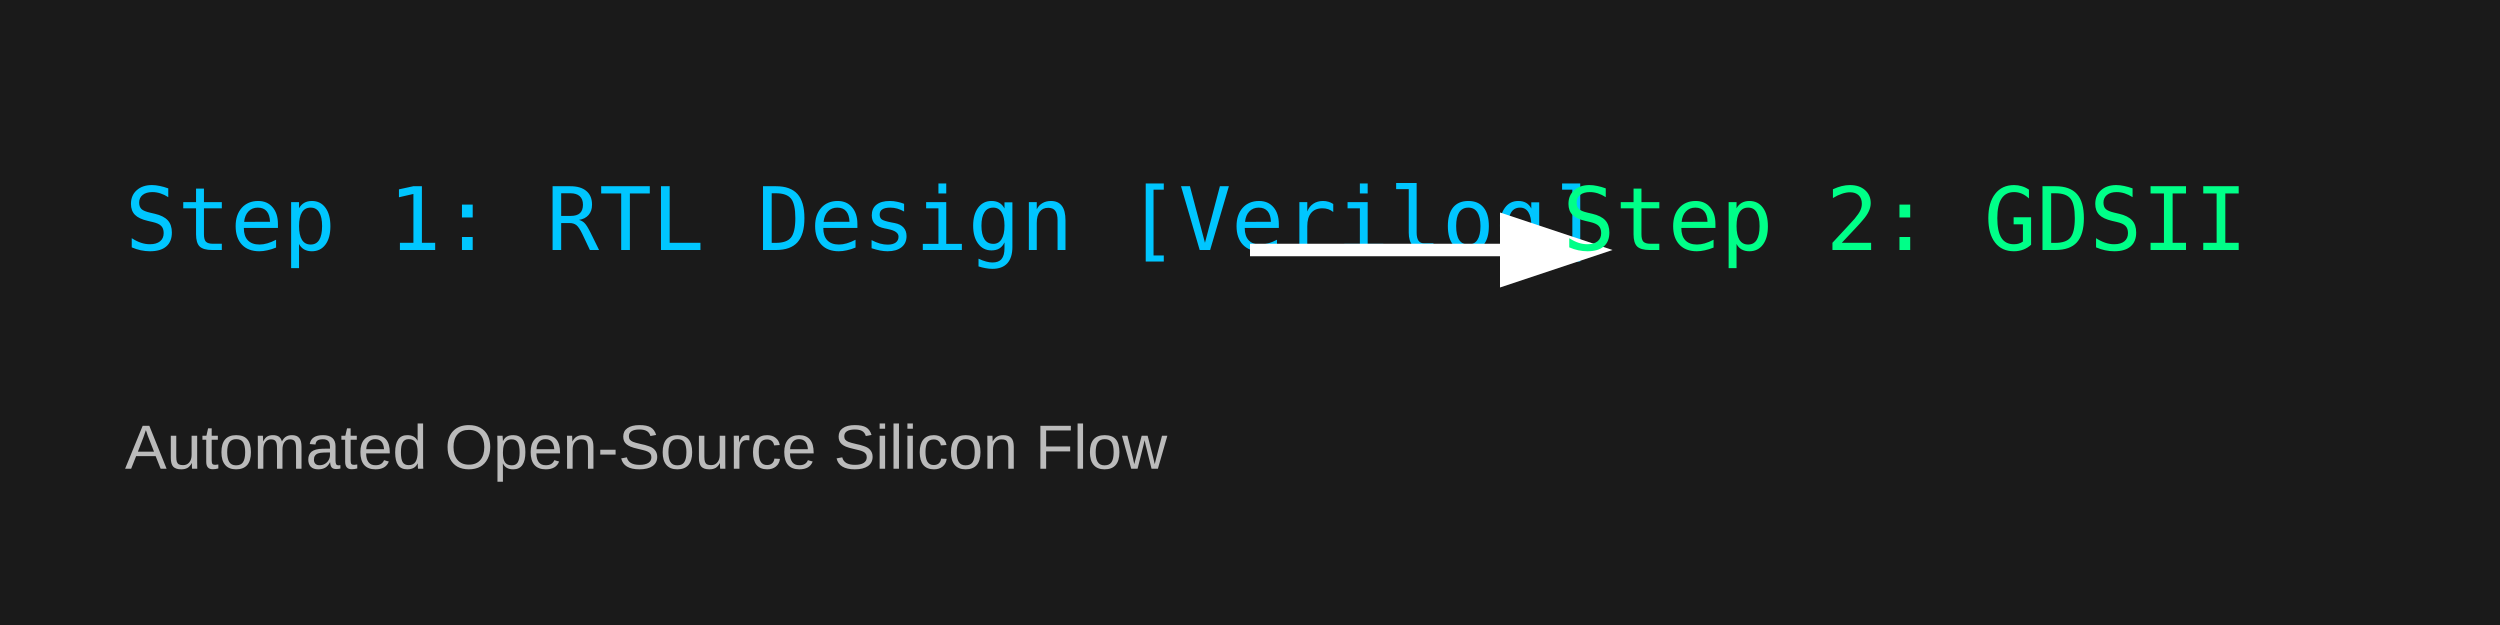
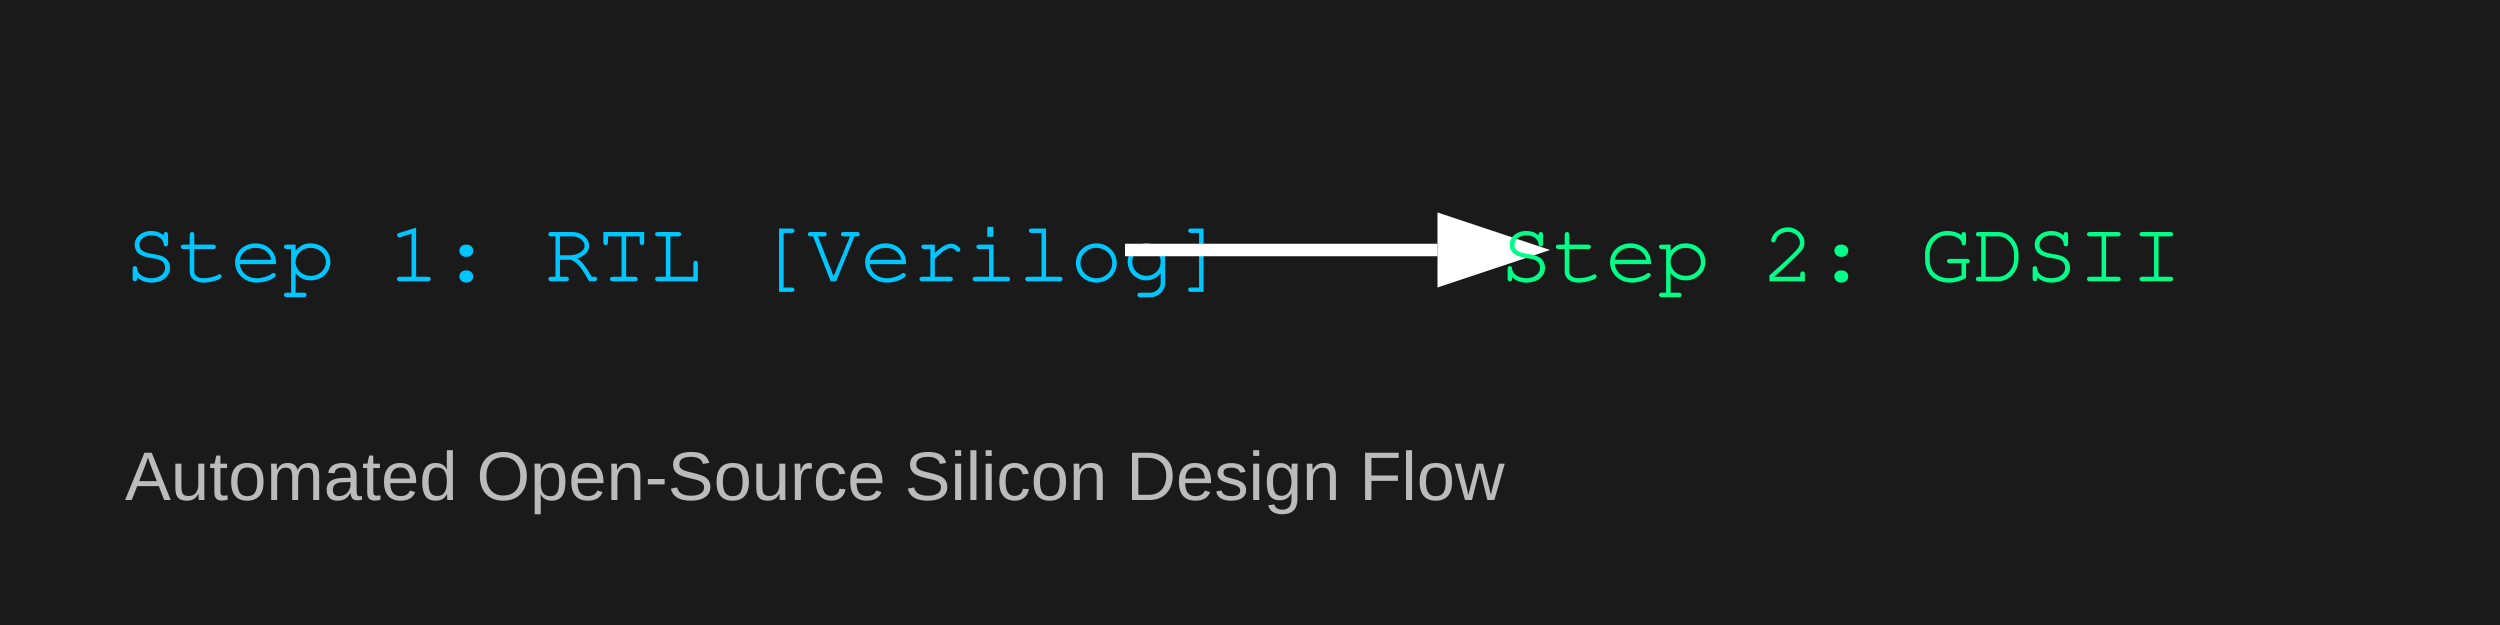
<svg xmlns="http://www.w3.org/2000/svg" viewBox="0 0 400 100">
-   <rect width="100%" height="100%" fill="#1a1a1a" />
-   <text x="20" y="40" fill="#00c6ff" font-family="monospace" font-size="14">Step 1: RTL Design [Verilog]</text>
-   <path d="M200 40 L240 40" stroke="white" stroke-width="2" marker-end="url(#arrow)" />
-   <text x="250" y="40" fill="#00ff88" font-family="monospace" font-size="14">Step 2: GDSII</text>
  <defs>
    <marker id="arrow" markerWidth="10" markerHeight="10" refX="0" refY="3" orient="auto" markerUnits="strokeWidth">
      <path d="M0,0 L0,6 L9,3 z" fill="white" />
    </marker>
  </defs>
-   <text x="20" y="75" fill="white" font-family="Arial" font-size="10" opacity="0.7">Automated Open-Source Silicon Flow</text>
+   <rect width="400" height="100" fill="#1a1a1a" />
+   <text x="20" y="45" fill="#00c6ff" font-family="Courier, monospace" font-size="14">Step 1: RTL [Verilog]</text>
+   <path d="M180,40 L230,40" stroke="white" stroke-width="2" marker-end="url(#arrow)" fill="none" />
+   <text x="240" y="45" fill="#00ff88" font-family="Courier, monospace" font-size="14">Step 2: GDSII</text>
+   <text x="20" y="80" fill="white" fill-opacity="0.7" font-family="Arial, Helvetica, sans-serif" font-size="11">Automated Open-Source Silicon Design Flow</text>
</svg>
